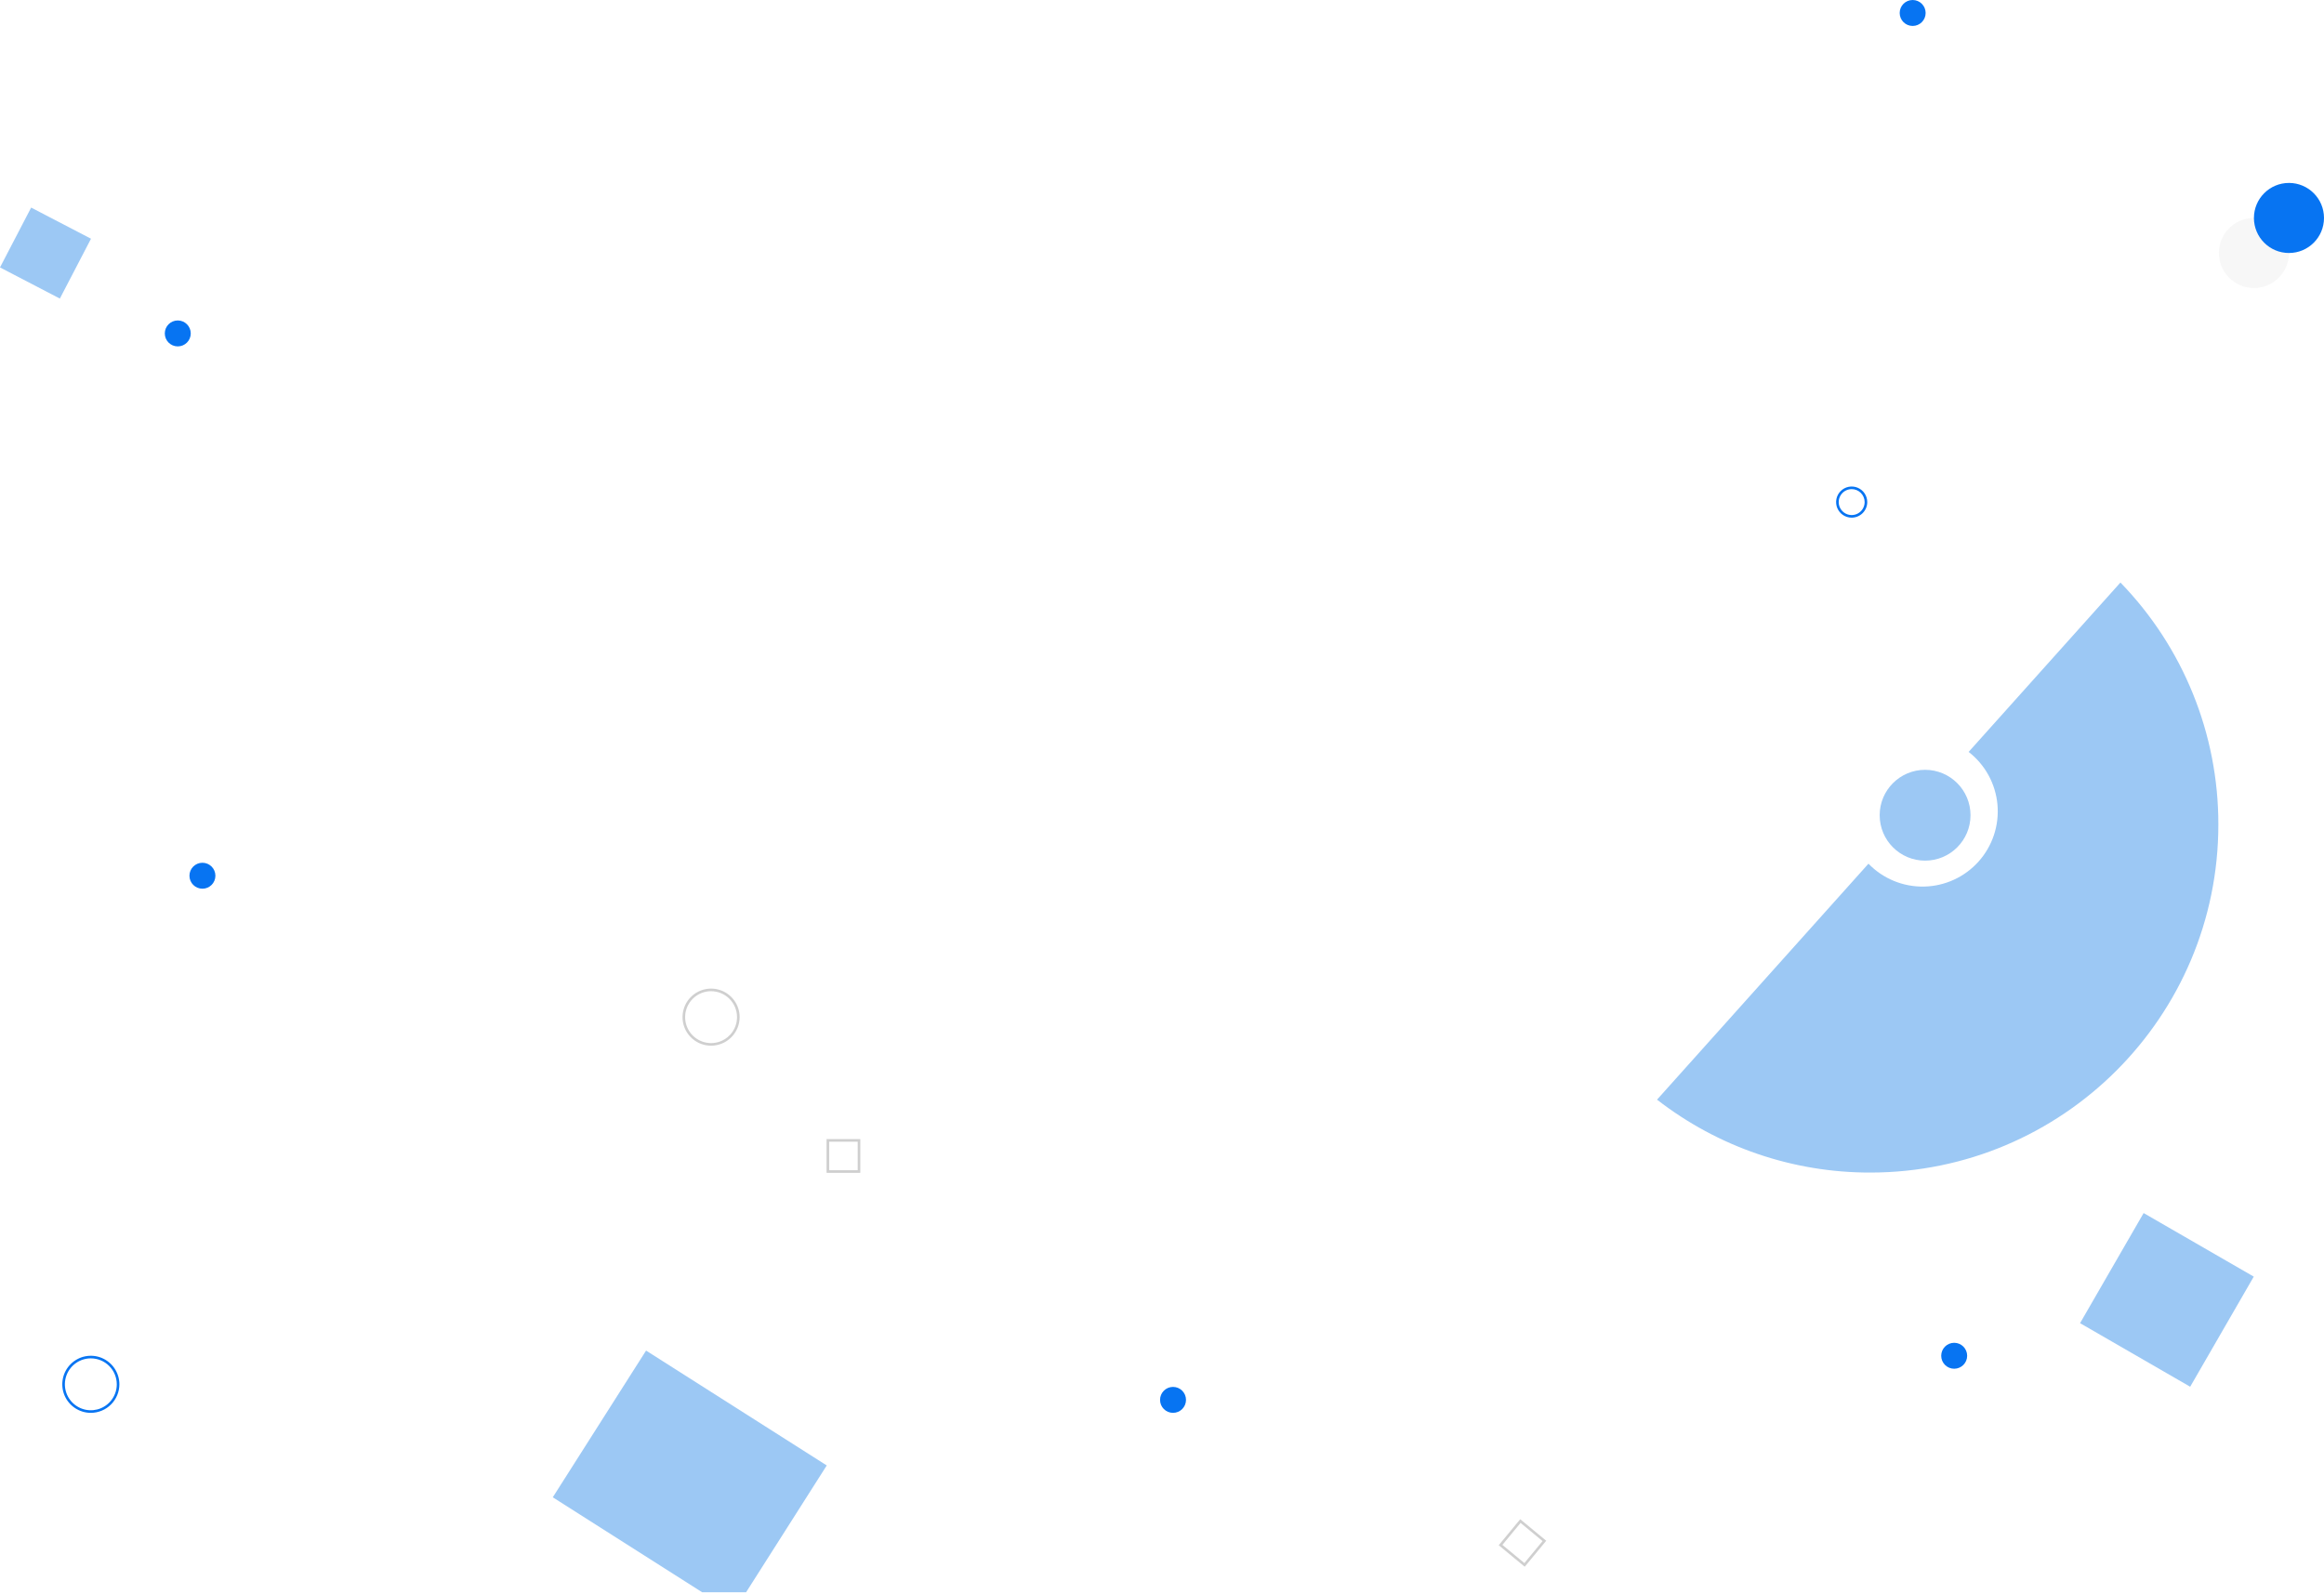
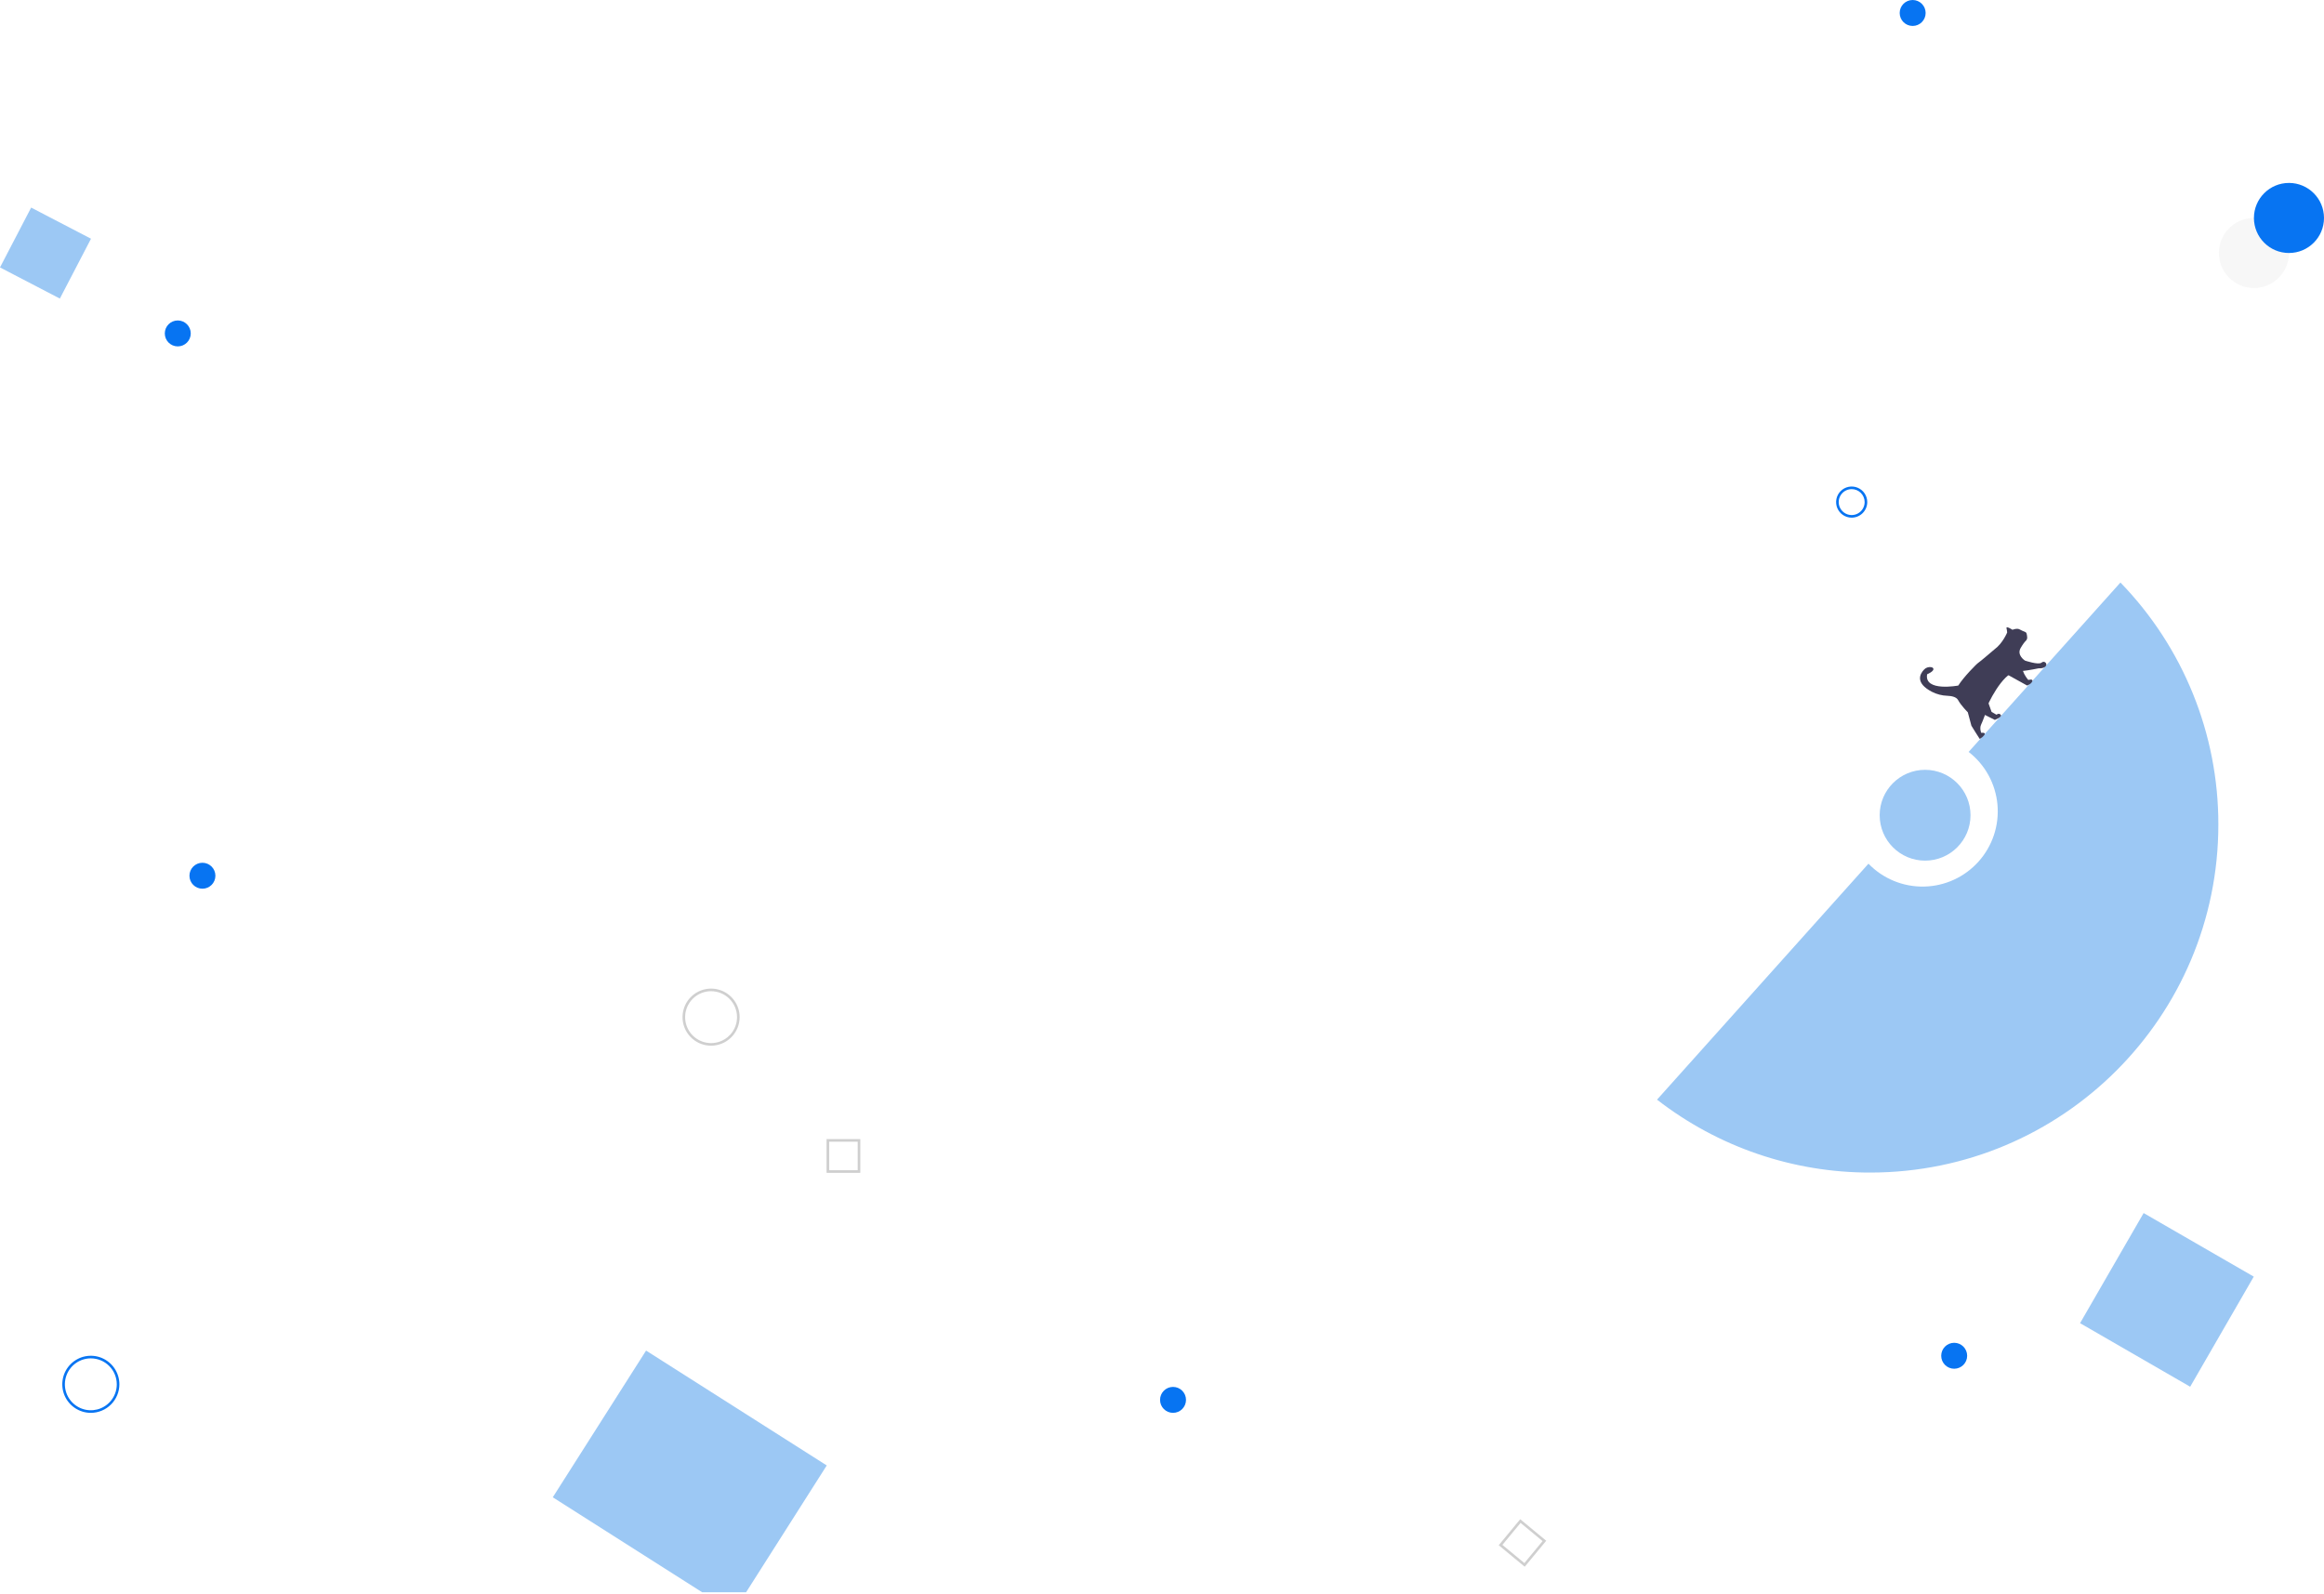
<svg xmlns="http://www.w3.org/2000/svg" width="1791" height="1228" viewBox="0 0 1791 1228" fill="none">
  <path d="M548 806C543.649 806 539.395 804.71 535.777 802.292C532.16 799.875 529.34 796.439 527.675 792.419C526.01 788.399 525.574 783.976 526.423 779.708C527.272 775.44 529.367 771.52 532.444 768.444C535.52 765.367 539.44 763.272 543.708 762.423C547.976 761.574 552.399 762.01 556.419 763.675C560.439 765.34 563.875 768.16 566.292 771.777C568.71 775.395 570 779.649 570 784C569.993 789.833 567.673 795.425 563.549 799.549C559.425 803.673 553.833 805.993 548 806ZM548 764C544.044 764 540.178 765.173 536.889 767.371C533.6 769.568 531.036 772.692 529.522 776.346C528.009 780.001 527.613 784.022 528.384 787.902C529.156 791.781 531.061 795.345 533.858 798.142C536.655 800.939 540.219 802.844 544.098 803.616C547.978 804.387 551.999 803.991 555.654 802.478C559.308 800.964 562.432 798.4 564.629 795.111C566.827 791.822 568 787.956 568 784C567.994 778.697 565.885 773.614 562.136 769.864C558.386 766.115 553.303 764.006 548 764Z" fill="#CFCFCF" />
  <path d="M1736.87 984L1652 935L1603 1019.87L1687.87 1068.87L1736.87 984Z" fill="#9CC8F4" />
  <path d="M70 1089C65.649 1089 61.395 1087.71 57.778 1085.29C54.16 1082.87 51.34 1079.44 49.675 1075.42C48.01 1071.4 47.574 1066.98 48.423 1062.71C49.272 1058.44 51.367 1054.52 54.444 1051.44C57.52 1048.37 61.44 1046.27 65.708 1045.42C69.976 1044.57 74.399 1045.01 78.419 1046.67C82.439 1048.34 85.875 1051.16 88.292 1054.78C90.71 1058.4 92 1062.65 92 1067C91.993 1072.83 89.674 1078.42 85.549 1082.55C81.425 1086.67 75.833 1088.99 70 1089ZM70 1047C66.044 1047 62.178 1048.17 58.889 1050.37C55.6 1052.57 53.036 1055.69 51.522 1059.35C50.009 1063 49.613 1067.02 50.384 1070.9C51.156 1074.78 53.061 1078.35 55.858 1081.14C58.655 1083.94 62.219 1085.84 66.098 1086.62C69.978 1087.39 73.999 1086.99 77.654 1085.48C81.308 1083.96 84.432 1081.4 86.629 1078.11C88.827 1074.82 90 1070.96 90 1067C89.994 1061.7 87.885 1056.61 84.136 1052.86C80.386 1049.11 75.302 1047.01 70 1047Z" fill="#0774F2" />
  <path d="M1634.12 449L1517.14 579.56C1523.43 584.44 1528.65 590.562 1532.47 597.546C1536.29 604.529 1538.63 612.225 1539.35 620.153C1540.06 628.081 1539.14 636.072 1536.63 643.627C1534.13 651.183 1530.09 658.142 1524.78 664.071C1519.47 670 1512.99 674.771 1505.76 678.088C1498.52 681.406 1490.68 683.197 1482.72 683.352C1474.76 683.507 1466.86 682.021 1459.5 678.988C1452.14 675.955 1445.48 671.439 1439.94 665.721L1277 847.584C1323.98 884.095 1381.8 903.875 1441.3 903.786C1589.47 903.786 1709.58 783.675 1709.58 635.51C1709.67 565.886 1682.6 498.973 1634.12 449Z" fill="#9CC8F4" />
  <path d="M1483.58 663.363C1502.91 663.363 1518.58 647.693 1518.58 628.363C1518.58 609.033 1502.91 593.363 1483.58 593.363C1464.25 593.363 1448.58 609.033 1448.58 628.363C1448.58 647.693 1464.25 663.363 1483.58 663.363Z" fill="#9CC8F4" />
  <path d="M1474 20C1479.52 20 1484 15.523 1484 10C1484 4.477 1479.52 0 1474 0C1468.48 0 1464 4.477 1464 10C1464 15.523 1468.48 20 1474 20Z" fill="#0774F2" />
  <path d="M1506 1055C1511.52 1055 1516 1050.52 1516 1045C1516 1039.48 1511.52 1035 1506 1035C1500.48 1035 1496 1039.48 1496 1045C1496 1050.52 1500.48 1055 1506 1055Z" fill="#0774F2" />
  <path d="M137 267C142.523 267 147 262.523 147 257C147 251.477 142.523 247 137 247C131.477 247 127 251.477 127 257C127 262.523 131.477 267 137 267Z" fill="#0774F2" />
  <path d="M904 1089C909.523 1089 914 1084.52 914 1079C914 1073.48 909.523 1069 904 1069C898.477 1069 894 1073.48 894 1079C894 1084.52 898.477 1089 904 1089Z" fill="#0774F2" />
  <path d="M156 685C161.523 685 166 680.523 166 675C166 669.477 161.523 665 156 665C150.477 665 146 669.477 146 675C146 680.523 150.477 685 156 685Z" fill="#0774F2" />
  <path d="M663 904H637V878H663V904ZM639 902H661V880H639V902Z" fill="#CFCFCF" />
  <path d="M1175.04 1207.61L1155 1191.04L1171.57 1171L1191.61 1187.57L1175.04 1207.61ZM1157.82 1190.77L1174.77 1204.79L1188.79 1187.84L1171.84 1173.82L1157.82 1190.77Z" fill="#CFCFCF" />
  <path d="M1427 399C1424.63 399 1422.31 398.296 1420.33 396.978C1418.36 395.659 1416.82 393.785 1415.91 391.592C1415.01 389.399 1414.77 386.987 1415.23 384.659C1415.69 382.331 1416.84 380.193 1418.51 378.515C1420.19 376.836 1422.33 375.694 1424.66 375.231C1426.99 374.768 1429.4 375.005 1431.59 375.913C1433.78 376.822 1435.66 378.36 1436.98 380.333C1438.3 382.307 1439 384.627 1439 387C1439 390.182 1437.73 393.232 1435.48 395.481C1433.23 397.731 1430.18 398.996 1427 399ZM1427 377C1425.02 377 1423.09 377.586 1421.44 378.685C1419.8 379.784 1418.52 381.346 1417.76 383.173C1417 385 1416.81 387.011 1417.19 388.951C1417.58 390.891 1418.53 392.673 1419.93 394.071C1421.33 395.47 1423.11 396.422 1425.05 396.808C1426.99 397.194 1429 396.996 1430.83 396.239C1432.65 395.482 1434.22 394.2 1435.31 392.556C1436.41 390.911 1437 388.978 1437 387C1437 384.349 1435.94 381.807 1434.07 379.932C1432.19 378.058 1429.65 377.003 1427 377Z" fill="#0774F2" />
  <path opacity="0.1" d="M1737 222C1751.91 222 1764 209.912 1764 195C1764 180.088 1751.91 168 1737 168C1722.09 168 1710 180.088 1710 195C1710 209.912 1722.09 222 1737 222Z" fill="#ADADAD" />
  <path d="M70.131 184.002L24.002 160L-3.71933e-05 206.129L46.129 230.131L70.131 184.002Z" fill="#9CC8F4" />
  <path d="M574.967 1227.31L637.138 1129.54L497.904 1041L426 1154.08L541.164 1227.31H574.967Z" fill="#9CC8F4" />
  <path d="M1764 195C1778.91 195 1791 182.912 1791 168C1791 153.088 1778.91 141 1764 141C1749.09 141 1737 153.088 1737 168C1737 182.912 1749.09 195 1764 195Z" fill="#0774F2" />
+   <path d="M1523.68 548.53L1529.86 551.142L1537.32 554.876C1537.32 554.876 1543.2 552.695 1541.88 550.974C1540.57 549.253 1538.57 550.885 1538.57 550.885L1534.82 548.719L1530.42 536.368L1523.68 548.53Z" fill="#3F3D56" />
+   <path d="M1546.6 519.754L1562.19 528.381C1562.19 528.381 1565.43 527.271 1566.19 525.116C1566.96 522.962 1563.12 524.11 1563.12 524.11C1563.12 524.11 1555.99 516.144 1559.24 510.522C1562.49 504.899 1546.6 519.754 1546.6 519.754Z" fill="#3F3D56" />
+   <path d="M1546.84 487.489C1546.84 487.489 1543.46 495.827 1537.14 500.443C1537.14 500.443 1525.74 510.198 1524.58 510.874C1523.42 511.549 1513.25 521.826 1509.16 528.405C1509.16 528.405 1482.7 533.408 1485.14 519.716C1485.14 519.716 1490.41 517.574 1489.98 515.496C1489.82 514.717 1489.05 514.357 1488.15 514.212C1487.16 514.07 1486.15 514.171 1485.2 514.508C1484.26 514.844 1483.41 515.405 1482.74 516.141C1479.68 519.363 1475.63 526.384 1488.9 533.254C1492.58 535.124 1496.63 536.162 1500.76 536.295C1503.83 536.418 1507.63 537.095 1508.97 539.547C1511.35 543.906 1516.49 548.991 1516.49 548.991L1519.26 559.342C1519.26 559.342 1525.3 569.181 1525.62 569.462C1525.94 569.742 1529.67 566.869 1529.59 565.598C1529.51 564.4 1526.83 564.872 1526.83 564.872C1526.83 564.872 1525.4 561.354 1526.73 558.562C1528.05 555.77 1531.15 547.751 1531.03 545.954C1530.92 544.156 1543.13 518.709 1553.59 517.738C1559.5 517.224 1565.37 516.346 1571.17 515.108C1571.17 515.108 1574.8 515.477 1576.49 513.565C1578.17 511.652 1575.58 508.81 1573.3 510.761C1571.02 512.712 1560.56 509.17 1560.56 509.17C1560.56 509.17 1553.98 505.08 1557.23 499.457C1559.02 496.358 1560.36 494.75 1561.2 493.931C1561.54 493.606 1561.81 493.216 1561.99 492.784C1562.18 492.353 1562.27 491.889 1562.27 491.42C1562.23 490.37 1562.07 489.328 1561.8 488.311C1561.74 488.049 1561.62 487.805 1561.44 487.601C1561.26 487.397 1561.04 487.238 1560.79 487.138C1559.26 486.543 1557.76 485.855 1556.31 485.078C1554.44 483.995 1550.92 485.423 1550.92 485.423C1550.92 485.423 1545.9 482.135 1546.33 484.213C1546.57 485.293 1546.74 486.388 1546.84 487.489V487.489Z" fill="#3F3D56" />
</svg>
